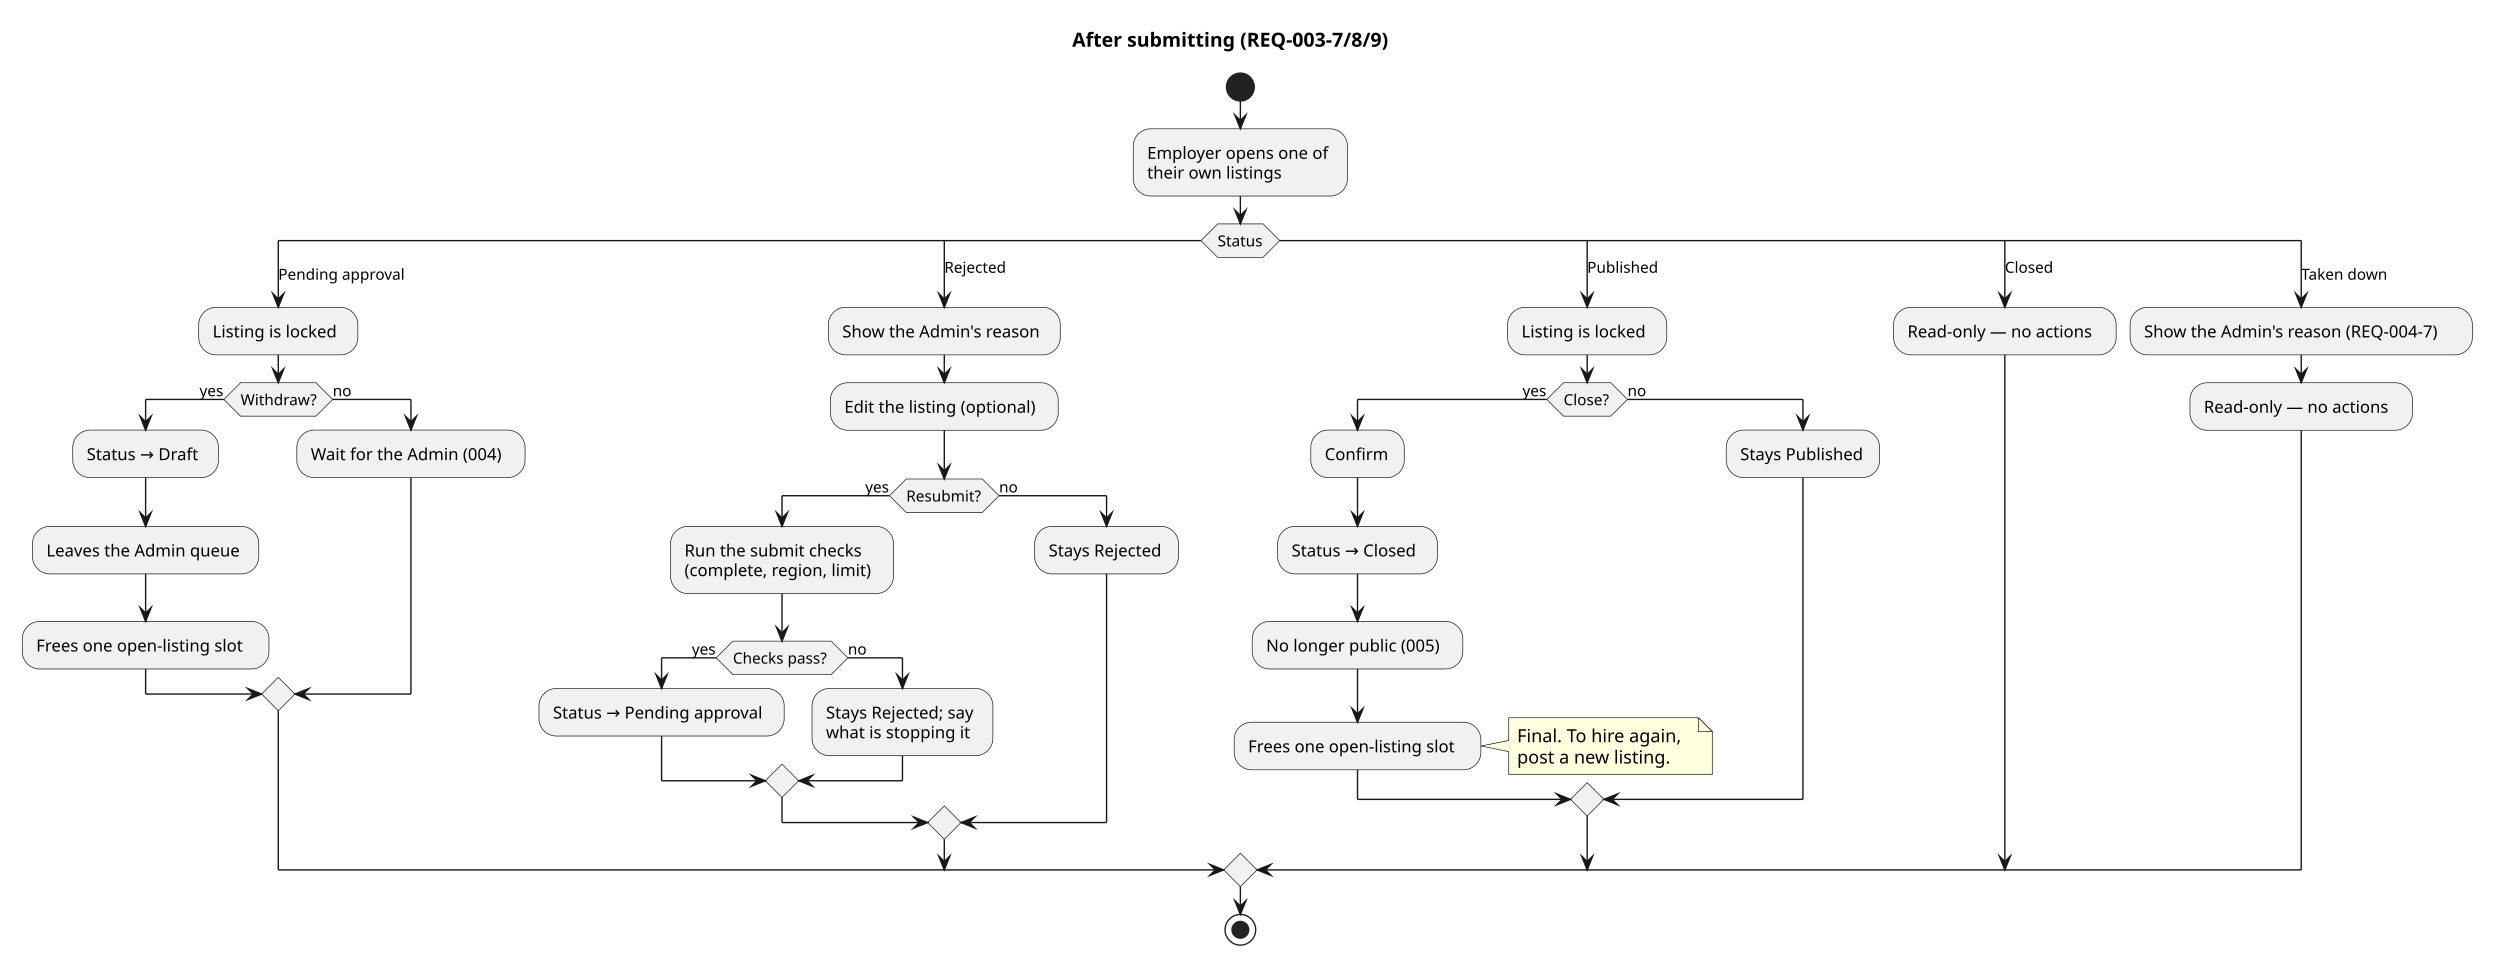
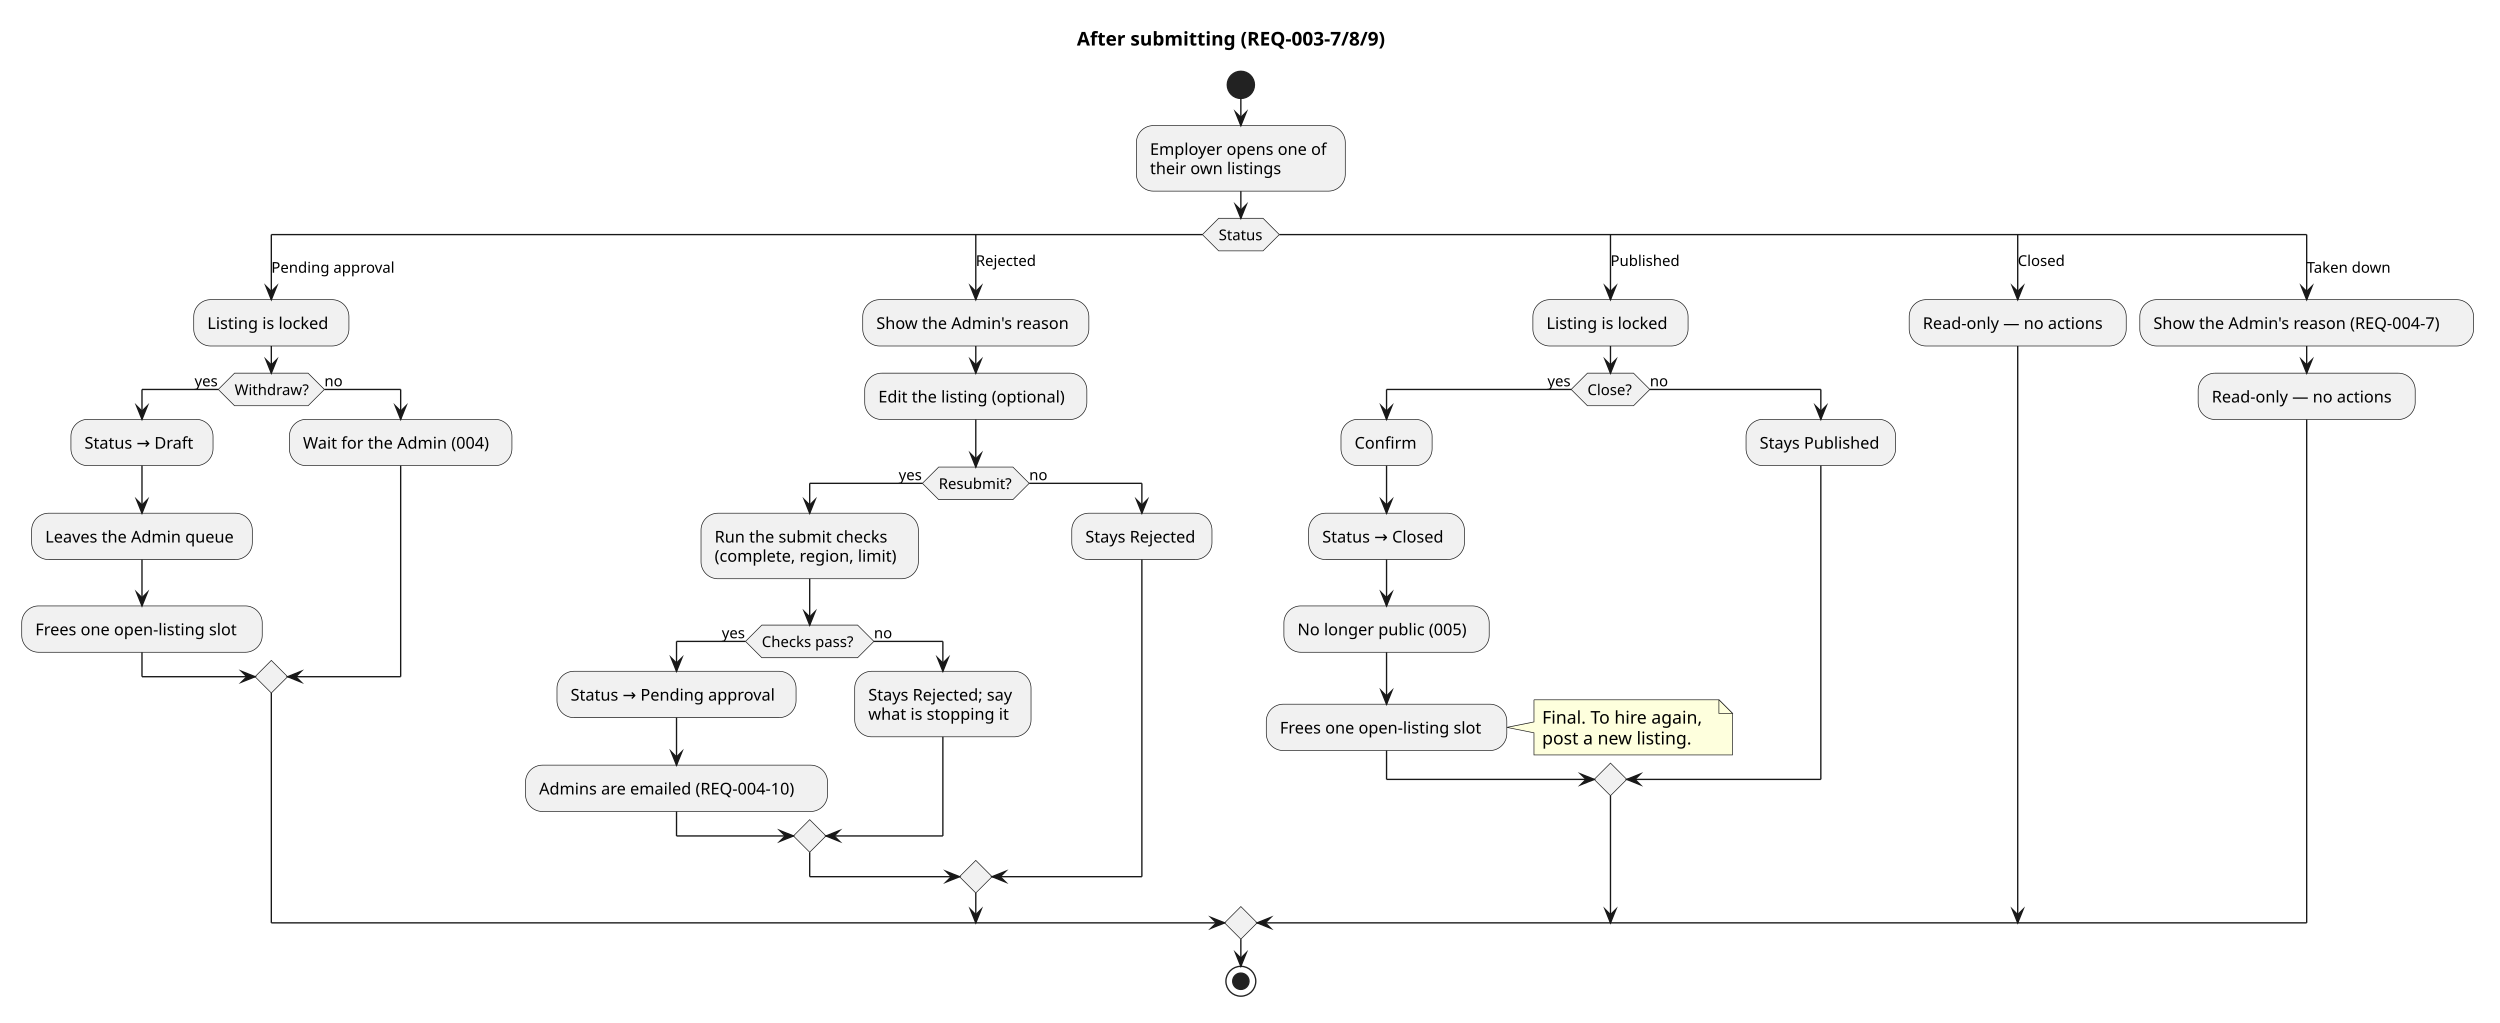
- <svg xmlns="http://www.w3.org/2000/svg" version="1.1" data-diagram-type="ACTIVITY" style="width:1795px;height:698px;background:#FFFFFF;" width="1795px" height="698px" viewBox="0 0 1795 698" zoomAndPan="magnify" preserveAspectRatio="none" contentStyleType="text/css">
+ <svg xmlns="http://www.w3.org/2000/svg" version="1.1" data-diagram-type="ACTIVITY" style="width:1841px;height:753px;background:#FFFFFF;" width="1841px" height="753px" viewBox="0 0 1841 753" zoomAndPan="magnify" preserveAspectRatio="none" contentStyleType="text/css">
  <defs />
  <g font-family="sans-serif" lengthAdjust="spacing">
    <g class="title" data-source-line="2">
-       <text x="769.817" y="33.535" fill="#000" font-size="14" textLength="253.531" font-weight="700">After submitting (REQ-003-7/8/9)</text>
+       <text x="792.996" y="33.535" fill="#000" font-size="14" textLength="253.531" font-weight="700">After submitting (REQ-003-7/8/9)</text>
    </g>
-     <ellipse cx="890.582" cy="62.488" rx="10" ry="10" fill="#222" style="stroke:#222;stroke-width:1;" />
-     <rect x="813.674" y="92.488" width="153.816" height="48.266" fill="#F1F1F1" style="stroke:#181818;stroke-width:0.5;" rx="12.5" ry="12.5" />
-     <text x="823.674" y="114.09" fill="#000" font-size="12" textLength="133.816">Employer opens one of</text>
-     <text x="823.674" y="128.223" fill="#000" font-size="12" textLength="100.717">their own listings</text>
-     <polygon points="874.251,160.754,906.913,160.754,918.913,172.754,906.913,184.754,874.251,184.754,862.251,172.754,874.251,160.754" fill="#F1F1F1" style="stroke:#181818;stroke-width:0.5;stroke-linejoin:miter;stroke-miterlimit:10;" />
-     <text x="874.251" y="176.911" fill="#000" font-size="11" textLength="32.662">Status</text>
+     <ellipse cx="913.762" cy="62.488" rx="10" ry="10" fill="#222" style="stroke:#222;stroke-width:1;" />
+     <rect x="836.854" y="92.488" width="153.816" height="48.266" fill="#F1F1F1" style="stroke:#181818;stroke-width:0.5;" rx="12.5" ry="12.5" />
+     <text x="846.854" y="114.09" fill="#000" font-size="12" textLength="133.816">Employer opens one of</text>
+     <text x="846.854" y="128.223" fill="#000" font-size="12" textLength="100.717">their own listings</text>
+     <polygon points="897.431,160.754,930.093,160.754,942.093,172.754,930.093,184.754,897.431,184.754,885.431,172.754,897.431,160.754" fill="#F1F1F1" style="stroke:#181818;stroke-width:0.5;stroke-linejoin:miter;stroke-miterlimit:10;" />
+     <text x="897.431" y="176.911" fill="#000" font-size="11" textLength="32.662">Status</text>
    <rect x="142.658" y="220.664" width="114.289" height="34.133" fill="#F1F1F1" style="stroke:#181818;stroke-width:0.5;" rx="12.5" ry="12.5" />
    <text x="152.658" y="242.266" fill="#000" font-size="12" textLength="94.289">Listing is locked</text>
    <polygon points="172.73,274.797,226.876,274.797,238.876,286.797,226.876,298.797,172.73,298.797,160.73,286.797,172.73,274.797" fill="#F1F1F1" style="stroke:#181818;stroke-width:0.5;stroke-linejoin:miter;stroke-miterlimit:10;" />
    <text x="172.73" y="290.954" fill="#000" font-size="11" textLength="54.146">Withdraw?</text>
    <text x="143.247" y="284.477" fill="#000" font-size="11" textLength="17.483">yes</text>
    <text x="238.876" y="284.477" fill="#000" font-size="11" textLength="13.583">no</text>
    <rect x="52.231" y="308.797" width="104.65" height="34.133" fill="#F1F1F1" style="stroke:#181818;stroke-width:0.5;" rx="12.5" ry="12.5" />
    <text x="62.231" y="330.398" fill="#000" font-size="12" textLength="84.65">Status → Draft</text>
    <rect x="23.304" y="377.93" width="162.506" height="34.133" fill="#F1F1F1" style="stroke:#181818;stroke-width:0.5;" rx="12.5" ry="12.5" />
    <text x="33.304" y="399.531" fill="#000" font-size="12" textLength="142.506">Leaves the Admin queue</text>
    <rect x="16" y="446.195" width="177.113" height="34.133" fill="#F1F1F1" style="stroke:#181818;stroke-width:0.5;" rx="12.5" ry="12.5" />
    <text x="26" y="467.797" fill="#000" font-size="12" textLength="157.113">Frees one open-listing slot</text>
    <rect x="213.113" y="308.797" width="163.871" height="34.133" fill="#F1F1F1" style="stroke:#181818;stroke-width:0.5;" rx="12.5" ry="12.5" />
    <text x="223.113" y="330.398" fill="#000" font-size="12" textLength="143.871">Wait for the Admin (004)</text>
    <polygon points="199.803,486.328,211.803,498.328,199.803,510.328,187.803,498.328,199.803,486.328" fill="#F1F1F1" style="stroke:#181818;stroke-width:0.5;stroke-linejoin:miter;stroke-miterlimit:10;" />
-     <rect x="594.747" y="220.664" width="166.514" height="34.133" fill="#F1F1F1" style="stroke:#181818;stroke-width:0.5;" rx="12.5" ry="12.5" />
-     <text x="604.747" y="242.266" fill="#000" font-size="12" textLength="146.514">Show the Admin's reason</text>
-     <rect x="596.221" y="274.797" width="163.566" height="34.133" fill="#F1F1F1" style="stroke:#181818;stroke-width:0.5;" rx="12.5" ry="12.5" />
-     <text x="606.221" y="296.398" fill="#000" font-size="12" textLength="143.566">Edit the listing (optional)</text>
-     <polygon points="650.681,343.93,705.327,343.93,717.327,355.93,705.327,367.93,650.681,367.93,638.681,355.93,650.681,343.93" fill="#F1F1F1" style="stroke:#181818;stroke-width:0.5;stroke-linejoin:miter;stroke-miterlimit:10;" />
-     <text x="650.681" y="360.087" fill="#000" font-size="11" textLength="54.646">Resubmit?</text>
-     <text x="621.198" y="353.609" fill="#000" font-size="11" textLength="17.483">yes</text>
-     <text x="717.327" y="353.609" fill="#000" font-size="11" textLength="13.583">no</text>
-     <rect x="481.463" y="377.93" width="160.057" height="48.266" fill="#F1F1F1" style="stroke:#181818;stroke-width:0.5;" rx="12.5" ry="12.5" />
-     <text x="491.463" y="399.531" fill="#000" font-size="12" textLength="132.328">Run the submit checks</text>
-     <text x="491.463" y="413.664" fill="#000" font-size="12" textLength="140.057">(complete, region, limit)</text>
-     <polygon points="526.206,460.328,596.777,460.328,608.777,472.328,596.777,484.328,526.206,484.328,514.206,472.328,526.206,460.328" fill="#F1F1F1" style="stroke:#181818;stroke-width:0.5;stroke-linejoin:miter;stroke-miterlimit:10;" />
-     <text x="526.206" y="476.485" fill="#000" font-size="11" textLength="70.571">Checks pass?</text>
-     <text x="496.723" y="470.008" fill="#000" font-size="11" textLength="17.483">yes</text>
-     <text x="608.777" y="470.008" fill="#000" font-size="11" textLength="13.583">no</text>
-     <rect x="386.984" y="494.328" width="176.059" height="34.133" fill="#F1F1F1" style="stroke:#181818;stroke-width:0.5;" rx="12.5" ry="12.5" />
-     <text x="396.984" y="515.93" fill="#000" font-size="12" textLength="156.059">Status → Pending approval</text>
-     <rect x="583.043" y="494.328" width="129.852" height="48.266" fill="#F1F1F1" style="stroke:#181818;stroke-width:0.5;" rx="12.5" ry="12.5" />
-     <text x="593.043" y="515.93" fill="#000" font-size="12" textLength="109.852">Stays Rejected; say</text>
-     <text x="593.043" y="530.063" fill="#000" font-size="12" textLength="108.223">what is stopping it</text>
-     <polygon points="561.491,548.594,573.491,560.594,561.491,572.594,549.491,560.594,561.491,548.594" fill="#F1F1F1" style="stroke:#181818;stroke-width:0.5;stroke-linejoin:miter;stroke-miterlimit:10;" />
-     <rect x="742.895" y="377.93" width="103.244" height="34.133" fill="#F1F1F1" style="stroke:#181818;stroke-width:0.5;" rx="12.5" ry="12.5" />
-     <text x="752.895" y="399.531" fill="#000" font-size="12" textLength="83.244">Stays Rejected</text>
-     <polygon points="678.004,578.594,690.004,590.594,678.004,602.594,666.004,590.594,678.004,578.594" fill="#F1F1F1" style="stroke:#181818;stroke-width:0.5;stroke-linejoin:miter;stroke-miterlimit:10;" />
-     <rect x="1082.454" y="220.664" width="114.289" height="34.133" fill="#F1F1F1" style="stroke:#181818;stroke-width:0.5;" rx="12.5" ry="12.5" />
-     <text x="1092.454" y="242.266" fill="#000" font-size="12" textLength="94.289">Listing is locked</text>
-     <polygon points="1122.636,274.797,1156.56,274.797,1168.56,286.797,1156.56,298.797,1122.636,298.797,1110.636,286.797,1122.636,274.797" fill="#F1F1F1" style="stroke:#181818;stroke-width:0.5;stroke-linejoin:miter;stroke-miterlimit:10;" />
-     <text x="1122.636" y="290.954" fill="#000" font-size="11" textLength="33.924">Close?</text>
-     <text x="1093.154" y="284.477" fill="#000" font-size="11" textLength="17.483">yes</text>
-     <text x="1168.56" y="284.477" fill="#000" font-size="11" textLength="13.583">no</text>
-     <rect x="941.138" y="308.797" width="67.115" height="34.133" fill="#F1F1F1" style="stroke:#181818;stroke-width:0.5;" rx="12.5" ry="12.5" />
-     <text x="951.138" y="330.398" fill="#000" font-size="12" textLength="47.115">Confirm</text>
-     <rect x="917.334" y="377.93" width="114.723" height="34.133" fill="#F1F1F1" style="stroke:#181818;stroke-width:0.5;" rx="12.5" ry="12.5" />
-     <text x="927.334" y="399.531" fill="#000" font-size="12" textLength="94.723">Status → Closed</text>
-     <rect x="899.097" y="446.195" width="151.197" height="34.133" fill="#F1F1F1" style="stroke:#181818;stroke-width:0.5;" rx="12.5" ry="12.5" />
-     <text x="909.097" y="467.797" fill="#000" font-size="12" textLength="131.197">No longer public (005)</text>
-     <path d="M1083.252,515.328 L1083.252,531.639 L1063.252,535.639 L1083.252,539.639 L1083.252,555.949 A0,0 0 0 0 1083.252,555.949 L1229.434,555.949 A0,0 0 0 0 1229.434,555.949 L1229.434,525.328 L1219.434,515.328 L1083.252,515.328 A0,0 0 0 0 1083.252,515.328" style="stroke:#181818;stroke-width:0.5;" fill="#FEFFDD" />
-     <path d="M1219.434,515.328 L1219.434,525.328 L1229.434,525.328 L1219.434,515.328" style="stroke:#181818;stroke-width:0.5;" fill="#FEFFDD" />
-     <text x="1089.252" y="532.896" fill="#000" font-size="13" textLength="125.182">Final. To hire again,</text>
-     <text x="1089.252" y="548.207" fill="#000" font-size="13" textLength="115.553">post a new listing.</text>
-     <rect x="886.139" y="518.572" width="177.113" height="34.133" fill="#F1F1F1" style="stroke:#181818;stroke-width:0.5;" rx="12.5" ry="12.5" />
-     <text x="896.139" y="540.174" fill="#000" font-size="12" textLength="157.113">Frees one open-listing slot</text>
-     <rect x="1239.434" y="308.797" width="110.135" height="34.133" fill="#F1F1F1" style="stroke:#181818;stroke-width:0.5;" rx="12.5" ry="12.5" />
-     <text x="1249.434" y="330.398" fill="#000" font-size="12" textLength="90.135">Stays Published</text>
-     <polygon points="1139.598,561.949,1151.598,573.949,1139.598,585.949,1127.598,573.949,1139.598,561.949" fill="#F1F1F1" style="stroke:#181818;stroke-width:0.5;stroke-linejoin:miter;stroke-miterlimit:10;" />
-     <rect x="1359.569" y="220.664" width="159.828" height="34.133" fill="#F1F1F1" style="stroke:#181818;stroke-width:0.5;" rx="12.5" ry="12.5" />
-     <text x="1369.569" y="242.266" fill="#000" font-size="12" textLength="139.828">Read-only — no actions</text>
-     <rect x="1529.397" y="220.664" width="245.768" height="34.133" fill="#F1F1F1" style="stroke:#181818;stroke-width:0.5;" rx="12.5" ry="12.5" />
-     <text x="1539.397" y="242.266" fill="#000" font-size="12" textLength="225.768">Show the Admin's reason (REQ-004-7)</text>
-     <rect x="1572.367" y="274.797" width="159.828" height="34.133" fill="#F1F1F1" style="stroke:#181818;stroke-width:0.5;" rx="12.5" ry="12.5" />
-     <text x="1582.367" y="296.398" fill="#000" font-size="12" textLength="139.828">Read-only — no actions</text>
-     <polygon points="890.582,612.594,890.582,612.594,902.582,624.594,890.582,636.594,890.582,636.594,878.582,624.594,890.582,612.594" fill="#F1F1F1" style="stroke:#181818;stroke-width:0.5;stroke-linejoin:miter;stroke-miterlimit:10;" />
-     <ellipse cx="890.582" cy="667.594" rx="11" ry="11" fill="none" style="stroke:#222;stroke-width:1;" />
-     <ellipse cx="890.582" cy="667.594" rx="6" ry="6" fill="#222" style="stroke:#222;stroke-width:1;" />
-     <line x1="890.582" y1="72.488" x2="890.582" y2="92.488" style="stroke:#181818;stroke-width:1;" />
-     <polygon points="886.582,82.488,890.582,92.488,894.582,82.488,890.582,86.488" fill="#181818" style="stroke:#181818;stroke-width:1;stroke-linejoin:miter;stroke-miterlimit:10;" />
+     <rect x="635.312" y="220.664" width="166.514" height="34.133" fill="#F1F1F1" style="stroke:#181818;stroke-width:0.5;" rx="12.5" ry="12.5" />
+     <text x="645.312" y="242.266" fill="#000" font-size="12" textLength="146.514">Show the Admin's reason</text>
+     <rect x="636.785" y="274.797" width="163.566" height="34.133" fill="#F1F1F1" style="stroke:#181818;stroke-width:0.5;" rx="12.5" ry="12.5" />
+     <text x="646.785" y="296.398" fill="#000" font-size="12" textLength="143.566">Edit the listing (optional)</text>
+     <polygon points="691.246,343.93,745.891,343.93,757.891,355.93,745.891,367.93,691.246,367.93,679.246,355.93,691.246,343.93" fill="#F1F1F1" style="stroke:#181818;stroke-width:0.5;stroke-linejoin:miter;stroke-miterlimit:10;" />
+     <text x="691.246" y="360.087" fill="#000" font-size="11" textLength="54.646">Resubmit?</text>
+     <text x="661.763" y="353.609" fill="#000" font-size="11" textLength="17.483">yes</text>
+     <text x="757.891" y="353.609" fill="#000" font-size="11" textLength="13.583">no</text>
+     <rect x="516.232" y="377.93" width="160.057" height="48.266" fill="#F1F1F1" style="stroke:#181818;stroke-width:0.5;" rx="12.5" ry="12.5" />
+     <text x="526.232" y="399.531" fill="#000" font-size="12" textLength="132.328">Run the submit checks</text>
+     <text x="526.232" y="413.664" fill="#000" font-size="12" textLength="140.057">(complete, region, limit)</text>
+     <polygon points="560.975,460.328,631.546,460.328,643.546,472.328,631.546,484.328,560.975,484.328,548.975,472.328,560.975,460.328" fill="#F1F1F1" style="stroke:#181818;stroke-width:0.5;stroke-linejoin:miter;stroke-miterlimit:10;" />
+     <text x="560.975" y="476.485" fill="#000" font-size="11" textLength="70.571">Checks pass?</text>
+     <text x="531.492" y="470.008" fill="#000" font-size="11" textLength="17.483">yes</text>
+     <text x="643.546" y="470.008" fill="#000" font-size="11" textLength="13.583">no</text>
+     <rect x="410.164" y="494.328" width="176.059" height="34.133" fill="#F1F1F1" style="stroke:#181818;stroke-width:0.5;" rx="12.5" ry="12.5" />
+     <text x="420.164" y="515.93" fill="#000" font-size="12" textLength="156.059">Status → Pending approval</text>
+     <rect x="386.984" y="563.461" width="222.418" height="34.133" fill="#F1F1F1" style="stroke:#181818;stroke-width:0.5;" rx="12.5" ry="12.5" />
+     <text x="396.984" y="585.063" fill="#000" font-size="12" textLength="202.418">Admins are emailed (REQ-004-10)</text>
+     <rect x="629.402" y="494.328" width="129.852" height="48.266" fill="#F1F1F1" style="stroke:#181818;stroke-width:0.5;" rx="12.5" ry="12.5" />
+     <text x="639.402" y="515.93" fill="#000" font-size="12" textLength="109.852">Stays Rejected; say</text>
+     <text x="639.402" y="530.063" fill="#000" font-size="12" textLength="108.223">what is stopping it</text>
+     <polygon points="596.261,603.594,608.261,615.594,596.261,627.594,584.261,615.594,596.261,603.594" fill="#F1F1F1" style="stroke:#181818;stroke-width:0.5;stroke-linejoin:miter;stroke-miterlimit:10;" />
+     <rect x="789.254" y="377.93" width="103.244" height="34.133" fill="#F1F1F1" style="stroke:#181818;stroke-width:0.5;" rx="12.5" ry="12.5" />
+     <text x="799.254" y="399.531" fill="#000" font-size="12" textLength="83.244">Stays Rejected</text>
+     <polygon points="718.568,633.594,730.568,645.594,718.568,657.594,706.568,645.594,718.568,633.594" fill="#F1F1F1" style="stroke:#181818;stroke-width:0.5;stroke-linejoin:miter;stroke-miterlimit:10;" />
+     <rect x="1128.813" y="220.664" width="114.289" height="34.133" fill="#F1F1F1" style="stroke:#181818;stroke-width:0.5;" rx="12.5" ry="12.5" />
+     <text x="1138.813" y="242.266" fill="#000" font-size="12" textLength="94.289">Listing is locked</text>
+     <polygon points="1168.996,274.797,1202.92,274.797,1214.92,286.797,1202.92,298.797,1168.996,298.797,1156.996,286.797,1168.996,274.797" fill="#F1F1F1" style="stroke:#181818;stroke-width:0.5;stroke-linejoin:miter;stroke-miterlimit:10;" />
+     <text x="1168.996" y="290.954" fill="#000" font-size="11" textLength="33.924">Close?</text>
+     <text x="1139.513" y="284.477" fill="#000" font-size="11" textLength="17.483">yes</text>
+     <text x="1214.92" y="284.477" fill="#000" font-size="11" textLength="13.583">no</text>
+     <rect x="987.497" y="308.797" width="67.115" height="34.133" fill="#F1F1F1" style="stroke:#181818;stroke-width:0.5;" rx="12.5" ry="12.5" />
+     <text x="997.497" y="330.398" fill="#000" font-size="12" textLength="47.115">Confirm</text>
+     <rect x="963.693" y="377.93" width="114.723" height="34.133" fill="#F1F1F1" style="stroke:#181818;stroke-width:0.5;" rx="12.5" ry="12.5" />
+     <text x="973.693" y="399.531" fill="#000" font-size="12" textLength="94.723">Status → Closed</text>
+     <rect x="945.456" y="446.195" width="151.197" height="34.133" fill="#F1F1F1" style="stroke:#181818;stroke-width:0.5;" rx="12.5" ry="12.5" />
+     <text x="955.456" y="467.797" fill="#000" font-size="12" textLength="131.197">No longer public (005)</text>
+     <path d="M1129.611,515.328 L1129.611,531.639 L1109.611,535.639 L1129.611,539.639 L1129.611,555.949 A0,0 0 0 0 1129.611,555.949 L1275.793,555.949 A0,0 0 0 0 1275.793,555.949 L1275.793,525.328 L1265.793,515.328 L1129.611,515.328 A0,0 0 0 0 1129.611,515.328" style="stroke:#181818;stroke-width:0.5;" fill="#FEFFDD" />
+     <path d="M1265.793,515.328 L1265.793,525.328 L1275.793,525.328 L1265.793,515.328" style="stroke:#181818;stroke-width:0.5;" fill="#FEFFDD" />
+     <text x="1135.611" y="532.896" fill="#000" font-size="13" textLength="125.182">Final. To hire again,</text>
+     <text x="1135.611" y="548.207" fill="#000" font-size="13" textLength="115.553">post a new listing.</text>
+     <rect x="932.498" y="518.572" width="177.113" height="34.133" fill="#F1F1F1" style="stroke:#181818;stroke-width:0.5;" rx="12.5" ry="12.5" />
+     <text x="942.498" y="540.174" fill="#000" font-size="12" textLength="157.113">Frees one open-listing slot</text>
+     <rect x="1285.793" y="308.797" width="110.135" height="34.133" fill="#F1F1F1" style="stroke:#181818;stroke-width:0.5;" rx="12.5" ry="12.5" />
+     <text x="1295.793" y="330.398" fill="#000" font-size="12" textLength="90.135">Stays Published</text>
+     <polygon points="1185.958,561.949,1197.958,573.949,1185.958,585.949,1173.958,573.949,1185.958,561.949" fill="#F1F1F1" style="stroke:#181818;stroke-width:0.5;stroke-linejoin:miter;stroke-miterlimit:10;" />
+     <rect x="1405.928" y="220.664" width="159.828" height="34.133" fill="#F1F1F1" style="stroke:#181818;stroke-width:0.5;" rx="12.5" ry="12.5" />
+     <text x="1415.928" y="242.266" fill="#000" font-size="12" textLength="139.828">Read-only — no actions</text>
+     <rect x="1575.756" y="220.664" width="245.768" height="34.133" fill="#F1F1F1" style="stroke:#181818;stroke-width:0.5;" rx="12.5" ry="12.5" />
+     <text x="1585.756" y="242.266" fill="#000" font-size="12" textLength="225.768">Show the Admin's reason (REQ-004-7)</text>
+     <rect x="1618.726" y="274.797" width="159.828" height="34.133" fill="#F1F1F1" style="stroke:#181818;stroke-width:0.5;" rx="12.5" ry="12.5" />
+     <text x="1628.726" y="296.398" fill="#000" font-size="12" textLength="139.828">Read-only — no actions</text>
+     <polygon points="913.762,667.594,913.762,667.594,925.762,679.594,913.762,691.594,913.762,691.594,901.762,679.594,913.762,667.594" fill="#F1F1F1" style="stroke:#181818;stroke-width:0.5;stroke-linejoin:miter;stroke-miterlimit:10;" />
+     <ellipse cx="913.762" cy="722.594" rx="11" ry="11" fill="none" style="stroke:#222;stroke-width:1;" />
+     <ellipse cx="913.762" cy="722.594" rx="6" ry="6" fill="#222" style="stroke:#222;stroke-width:1;" />
+     <line x1="913.762" y1="72.488" x2="913.762" y2="92.488" style="stroke:#181818;stroke-width:1;" />
+     <polygon points="909.762,82.488,913.762,92.488,917.762,82.488,913.762,86.488" fill="#181818" style="stroke:#181818;stroke-width:1;stroke-linejoin:miter;stroke-miterlimit:10;" />
    <line x1="104.557" y1="342.93" x2="104.557" y2="377.93" style="stroke:#181818;stroke-width:1;" />
    <polygon points="100.557,367.93,104.557,377.93,108.557,367.93,104.557,371.93" fill="#181818" style="stroke:#181818;stroke-width:1;stroke-linejoin:miter;stroke-miterlimit:10;" />
    <line x1="104.557" y1="412.063" x2="104.557" y2="446.195" style="stroke:#181818;stroke-width:1;" />
    <polygon points="100.557,436.195,104.557,446.195,108.557,436.195,104.557,440.195" fill="#181818" style="stroke:#181818;stroke-width:1;stroke-linejoin:miter;stroke-miterlimit:10;" />
    <line x1="160.73" y1="286.797" x2="104.557" y2="286.797" style="stroke:#181818;stroke-width:1;" />
    <line x1="104.557" y1="286.797" x2="104.557" y2="308.797" style="stroke:#181818;stroke-width:1;" />
    <polygon points="100.557,298.797,104.557,308.797,108.557,298.797,104.557,302.797" fill="#181818" style="stroke:#181818;stroke-width:1;stroke-linejoin:miter;stroke-miterlimit:10;" />
    <line x1="238.876" y1="286.797" x2="295.049" y2="286.797" style="stroke:#181818;stroke-width:1;" />
    <line x1="295.049" y1="286.797" x2="295.049" y2="308.797" style="stroke:#181818;stroke-width:1;" />
    <polygon points="291.049,298.797,295.049,308.797,299.049,298.797,295.049,302.797" fill="#181818" style="stroke:#181818;stroke-width:1;stroke-linejoin:miter;stroke-miterlimit:10;" />
    <line x1="104.557" y1="480.328" x2="104.557" y2="498.328" style="stroke:#181818;stroke-width:1;" />
    <line x1="104.557" y1="498.328" x2="187.803" y2="498.328" style="stroke:#181818;stroke-width:1;" />
    <polygon points="177.803,494.328,187.803,498.328,177.803,502.328,181.803,498.328" fill="#181818" style="stroke:#181818;stroke-width:1;stroke-linejoin:miter;stroke-miterlimit:10;" />
    <line x1="295.049" y1="342.93" x2="295.049" y2="498.328" style="stroke:#181818;stroke-width:1;" />
    <line x1="295.049" y1="498.328" x2="211.803" y2="498.328" style="stroke:#181818;stroke-width:1;" />
    <polygon points="221.803,494.328,211.803,498.328,221.803,502.328,217.803,498.328" fill="#181818" style="stroke:#181818;stroke-width:1;stroke-linejoin:miter;stroke-miterlimit:10;" />
    <line x1="199.803" y1="254.797" x2="199.803" y2="274.797" style="stroke:#181818;stroke-width:1;" />
    <polygon points="195.803,264.797,199.803,274.797,203.803,264.797,199.803,268.797" fill="#181818" style="stroke:#181818;stroke-width:1;stroke-linejoin:miter;stroke-miterlimit:10;" />
-     <line x1="678.004" y1="254.797" x2="678.004" y2="274.797" style="stroke:#181818;stroke-width:1;" />
-     <polygon points="674.004,264.797,678.004,274.797,682.004,264.797,678.004,268.797" fill="#181818" style="stroke:#181818;stroke-width:1;stroke-linejoin:miter;stroke-miterlimit:10;" />
-     <line x1="514.206" y1="472.328" x2="475.014" y2="472.328" style="stroke:#181818;stroke-width:1;" />
-     <line x1="475.014" y1="472.328" x2="475.014" y2="494.328" style="stroke:#181818;stroke-width:1;" />
-     <polygon points="471.014,484.328,475.014,494.328,479.014,484.328,475.014,488.328" fill="#181818" style="stroke:#181818;stroke-width:1;stroke-linejoin:miter;stroke-miterlimit:10;" />
-     <line x1="608.777" y1="472.328" x2="647.969" y2="472.328" style="stroke:#181818;stroke-width:1;" />
-     <line x1="647.969" y1="472.328" x2="647.969" y2="494.328" style="stroke:#181818;stroke-width:1;" />
-     <polygon points="643.969,484.328,647.969,494.328,651.969,484.328,647.969,488.328" fill="#181818" style="stroke:#181818;stroke-width:1;stroke-linejoin:miter;stroke-miterlimit:10;" />
-     <line x1="475.014" y1="528.461" x2="475.014" y2="560.594" style="stroke:#181818;stroke-width:1;" />
-     <line x1="475.014" y1="560.594" x2="549.491" y2="560.594" style="stroke:#181818;stroke-width:1;" />
-     <polygon points="539.491,556.594,549.491,560.594,539.491,564.594,543.491,560.594" fill="#181818" style="stroke:#181818;stroke-width:1;stroke-linejoin:miter;stroke-miterlimit:10;" />
-     <line x1="647.969" y1="542.594" x2="647.969" y2="560.594" style="stroke:#181818;stroke-width:1;" />
-     <line x1="647.969" y1="560.594" x2="573.491" y2="560.594" style="stroke:#181818;stroke-width:1;" />
-     <polygon points="583.491,556.594,573.491,560.594,583.491,564.594,579.491,560.594" fill="#181818" style="stroke:#181818;stroke-width:1;stroke-linejoin:miter;stroke-miterlimit:10;" />
-     <line x1="561.491" y1="426.195" x2="561.491" y2="460.328" style="stroke:#181818;stroke-width:1;" />
-     <polygon points="557.491,450.328,561.491,460.328,565.491,450.328,561.491,454.328" fill="#181818" style="stroke:#181818;stroke-width:1;stroke-linejoin:miter;stroke-miterlimit:10;" />
-     <line x1="638.681" y1="355.93" x2="561.491" y2="355.93" style="stroke:#181818;stroke-width:1;" />
-     <line x1="561.491" y1="355.93" x2="561.491" y2="377.93" style="stroke:#181818;stroke-width:1;" />
-     <polygon points="557.491,367.93,561.491,377.93,565.491,367.93,561.491,371.93" fill="#181818" style="stroke:#181818;stroke-width:1;stroke-linejoin:miter;stroke-miterlimit:10;" />
-     <line x1="717.327" y1="355.93" x2="794.517" y2="355.93" style="stroke:#181818;stroke-width:1;" />
-     <line x1="794.517" y1="355.93" x2="794.517" y2="377.93" style="stroke:#181818;stroke-width:1;" />
-     <polygon points="790.517,367.93,794.517,377.93,798.517,367.93,794.517,371.93" fill="#181818" style="stroke:#181818;stroke-width:1;stroke-linejoin:miter;stroke-miterlimit:10;" />
-     <line x1="561.491" y1="572.594" x2="561.491" y2="590.594" style="stroke:#181818;stroke-width:1;" />
-     <line x1="561.491" y1="590.594" x2="666.004" y2="590.594" style="stroke:#181818;stroke-width:1;" />
-     <polygon points="656.004,586.594,666.004,590.594,656.004,594.594,660.004,590.594" fill="#181818" style="stroke:#181818;stroke-width:1;stroke-linejoin:miter;stroke-miterlimit:10;" />
-     <line x1="794.517" y1="412.063" x2="794.517" y2="590.594" style="stroke:#181818;stroke-width:1;" />
-     <line x1="794.517" y1="590.594" x2="690.004" y2="590.594" style="stroke:#181818;stroke-width:1;" />
-     <polygon points="700.004,586.594,690.004,590.594,700.004,594.594,696.004,590.594" fill="#181818" style="stroke:#181818;stroke-width:1;stroke-linejoin:miter;stroke-miterlimit:10;" />
-     <line x1="678.004" y1="308.93" x2="678.004" y2="343.93" style="stroke:#181818;stroke-width:1;" />
-     <polygon points="674.004,333.93,678.004,343.93,682.004,333.93,678.004,337.93" fill="#181818" style="stroke:#181818;stroke-width:1;stroke-linejoin:miter;stroke-miterlimit:10;" />
-     <line x1="974.695" y1="342.93" x2="974.695" y2="377.93" style="stroke:#181818;stroke-width:1;" />
-     <polygon points="970.695,367.93,974.695,377.93,978.695,367.93,974.695,371.93" fill="#181818" style="stroke:#181818;stroke-width:1;stroke-linejoin:miter;stroke-miterlimit:10;" />
-     <line x1="974.695" y1="412.063" x2="974.695" y2="446.195" style="stroke:#181818;stroke-width:1;" />
-     <polygon points="970.695,436.195,974.695,446.195,978.695,436.195,974.695,440.195" fill="#181818" style="stroke:#181818;stroke-width:1;stroke-linejoin:miter;stroke-miterlimit:10;" />
-     <line x1="974.695" y1="480.328" x2="974.695" y2="518.572" style="stroke:#181818;stroke-width:1;" />
-     <polygon points="970.695,508.572,974.695,518.572,978.695,508.572,974.695,512.572" fill="#181818" style="stroke:#181818;stroke-width:1;stroke-linejoin:miter;stroke-miterlimit:10;" />
-     <line x1="1110.636" y1="286.797" x2="974.695" y2="286.797" style="stroke:#181818;stroke-width:1;" />
-     <line x1="974.695" y1="286.797" x2="974.695" y2="308.797" style="stroke:#181818;stroke-width:1;" />
-     <polygon points="970.695,298.797,974.695,308.797,978.695,298.797,974.695,302.797" fill="#181818" style="stroke:#181818;stroke-width:1;stroke-linejoin:miter;stroke-miterlimit:10;" />
-     <line x1="1168.56" y1="286.797" x2="1294.501" y2="286.797" style="stroke:#181818;stroke-width:1;" />
-     <line x1="1294.501" y1="286.797" x2="1294.501" y2="308.797" style="stroke:#181818;stroke-width:1;" />
-     <polygon points="1290.501,298.797,1294.501,308.797,1298.501,298.797,1294.501,302.797" fill="#181818" style="stroke:#181818;stroke-width:1;stroke-linejoin:miter;stroke-miterlimit:10;" />
-     <line x1="974.695" y1="552.705" x2="974.695" y2="573.949" style="stroke:#181818;stroke-width:1;" />
-     <line x1="974.695" y1="573.949" x2="1127.598" y2="573.949" style="stroke:#181818;stroke-width:1;" />
-     <polygon points="1117.598,569.949,1127.598,573.949,1117.598,577.949,1121.598,573.949" fill="#181818" style="stroke:#181818;stroke-width:1;stroke-linejoin:miter;stroke-miterlimit:10;" />
-     <line x1="1294.501" y1="342.93" x2="1294.501" y2="573.949" style="stroke:#181818;stroke-width:1;" />
-     <line x1="1294.501" y1="573.949" x2="1151.598" y2="573.949" style="stroke:#181818;stroke-width:1;" />
-     <polygon points="1161.598,569.949,1151.598,573.949,1161.598,577.949,1157.598,573.949" fill="#181818" style="stroke:#181818;stroke-width:1;stroke-linejoin:miter;stroke-miterlimit:10;" />
-     <line x1="1139.598" y1="254.797" x2="1139.598" y2="274.797" style="stroke:#181818;stroke-width:1;" />
-     <polygon points="1135.598,264.797,1139.598,274.797,1143.598,264.797,1139.598,268.797" fill="#181818" style="stroke:#181818;stroke-width:1;stroke-linejoin:miter;stroke-miterlimit:10;" />
-     <line x1="1652.281" y1="254.797" x2="1652.281" y2="274.797" style="stroke:#181818;stroke-width:1;" />
-     <polygon points="1648.281,264.797,1652.281,274.797,1656.281,264.797,1652.281,268.797" fill="#181818" style="stroke:#181818;stroke-width:1;stroke-linejoin:miter;stroke-miterlimit:10;" />
-     <line x1="862.251" y1="172.754" x2="199.803" y2="172.754" style="stroke:#181818;stroke-width:1;" />
+     <line x1="718.568" y1="254.797" x2="718.568" y2="274.797" style="stroke:#181818;stroke-width:1;" />
+     <polygon points="714.568,264.797,718.568,274.797,722.568,264.797,718.568,268.797" fill="#181818" style="stroke:#181818;stroke-width:1;stroke-linejoin:miter;stroke-miterlimit:10;" />
+     <line x1="498.193" y1="528.461" x2="498.193" y2="563.461" style="stroke:#181818;stroke-width:1;" />
+     <polygon points="494.193,553.461,498.193,563.461,502.193,553.461,498.193,557.461" fill="#181818" style="stroke:#181818;stroke-width:1;stroke-linejoin:miter;stroke-miterlimit:10;" />
+     <line x1="548.975" y1="472.328" x2="498.193" y2="472.328" style="stroke:#181818;stroke-width:1;" />
+     <line x1="498.193" y1="472.328" x2="498.193" y2="494.328" style="stroke:#181818;stroke-width:1;" />
+     <polygon points="494.193,484.328,498.193,494.328,502.193,484.328,498.193,488.328" fill="#181818" style="stroke:#181818;stroke-width:1;stroke-linejoin:miter;stroke-miterlimit:10;" />
+     <line x1="643.546" y1="472.328" x2="694.328" y2="472.328" style="stroke:#181818;stroke-width:1;" />
+     <line x1="694.328" y1="472.328" x2="694.328" y2="494.328" style="stroke:#181818;stroke-width:1;" />
+     <polygon points="690.328,484.328,694.328,494.328,698.328,484.328,694.328,488.328" fill="#181818" style="stroke:#181818;stroke-width:1;stroke-linejoin:miter;stroke-miterlimit:10;" />
+     <line x1="498.193" y1="597.594" x2="498.193" y2="615.594" style="stroke:#181818;stroke-width:1;" />
+     <line x1="498.193" y1="615.594" x2="584.261" y2="615.594" style="stroke:#181818;stroke-width:1;" />
+     <polygon points="574.261,611.594,584.261,615.594,574.261,619.594,578.261,615.594" fill="#181818" style="stroke:#181818;stroke-width:1;stroke-linejoin:miter;stroke-miterlimit:10;" />
+     <line x1="694.328" y1="542.594" x2="694.328" y2="615.594" style="stroke:#181818;stroke-width:1;" />
+     <line x1="694.328" y1="615.594" x2="608.261" y2="615.594" style="stroke:#181818;stroke-width:1;" />
+     <polygon points="618.261,611.594,608.261,615.594,618.261,619.594,614.261,615.594" fill="#181818" style="stroke:#181818;stroke-width:1;stroke-linejoin:miter;stroke-miterlimit:10;" />
+     <line x1="596.261" y1="426.195" x2="596.261" y2="460.328" style="stroke:#181818;stroke-width:1;" />
+     <polygon points="592.261,450.328,596.261,460.328,600.261,450.328,596.261,454.328" fill="#181818" style="stroke:#181818;stroke-width:1;stroke-linejoin:miter;stroke-miterlimit:10;" />
+     <line x1="679.246" y1="355.93" x2="596.261" y2="355.93" style="stroke:#181818;stroke-width:1;" />
+     <line x1="596.261" y1="355.93" x2="596.261" y2="377.93" style="stroke:#181818;stroke-width:1;" />
+     <polygon points="592.261,367.93,596.261,377.93,600.261,367.93,596.261,371.93" fill="#181818" style="stroke:#181818;stroke-width:1;stroke-linejoin:miter;stroke-miterlimit:10;" />
+     <line x1="757.891" y1="355.93" x2="840.876" y2="355.93" style="stroke:#181818;stroke-width:1;" />
+     <line x1="840.876" y1="355.93" x2="840.876" y2="377.93" style="stroke:#181818;stroke-width:1;" />
+     <polygon points="836.876,367.93,840.876,377.93,844.876,367.93,840.876,371.93" fill="#181818" style="stroke:#181818;stroke-width:1;stroke-linejoin:miter;stroke-miterlimit:10;" />
+     <line x1="596.261" y1="627.594" x2="596.261" y2="645.594" style="stroke:#181818;stroke-width:1;" />
+     <line x1="596.261" y1="645.594" x2="706.568" y2="645.594" style="stroke:#181818;stroke-width:1;" />
+     <polygon points="696.568,641.594,706.568,645.594,696.568,649.594,700.568,645.594" fill="#181818" style="stroke:#181818;stroke-width:1;stroke-linejoin:miter;stroke-miterlimit:10;" />
+     <line x1="840.876" y1="412.063" x2="840.876" y2="645.594" style="stroke:#181818;stroke-width:1;" />
+     <line x1="840.876" y1="645.594" x2="730.568" y2="645.594" style="stroke:#181818;stroke-width:1;" />
+     <polygon points="740.568,641.594,730.568,645.594,740.568,649.594,736.568,645.594" fill="#181818" style="stroke:#181818;stroke-width:1;stroke-linejoin:miter;stroke-miterlimit:10;" />
+     <line x1="718.568" y1="308.93" x2="718.568" y2="343.93" style="stroke:#181818;stroke-width:1;" />
+     <polygon points="714.568,333.93,718.568,343.93,722.568,333.93,718.568,337.93" fill="#181818" style="stroke:#181818;stroke-width:1;stroke-linejoin:miter;stroke-miterlimit:10;" />
+     <line x1="1021.055" y1="342.93" x2="1021.055" y2="377.93" style="stroke:#181818;stroke-width:1;" />
+     <polygon points="1017.055,367.93,1021.055,377.93,1025.055,367.93,1021.055,371.93" fill="#181818" style="stroke:#181818;stroke-width:1;stroke-linejoin:miter;stroke-miterlimit:10;" />
+     <line x1="1021.055" y1="412.063" x2="1021.055" y2="446.195" style="stroke:#181818;stroke-width:1;" />
+     <polygon points="1017.055,436.195,1021.055,446.195,1025.055,436.195,1021.055,440.195" fill="#181818" style="stroke:#181818;stroke-width:1;stroke-linejoin:miter;stroke-miterlimit:10;" />
+     <line x1="1021.055" y1="480.328" x2="1021.055" y2="518.572" style="stroke:#181818;stroke-width:1;" />
+     <polygon points="1017.055,508.572,1021.055,518.572,1025.055,508.572,1021.055,512.572" fill="#181818" style="stroke:#181818;stroke-width:1;stroke-linejoin:miter;stroke-miterlimit:10;" />
+     <line x1="1156.996" y1="286.797" x2="1021.055" y2="286.797" style="stroke:#181818;stroke-width:1;" />
+     <line x1="1021.055" y1="286.797" x2="1021.055" y2="308.797" style="stroke:#181818;stroke-width:1;" />
+     <polygon points="1017.055,298.797,1021.055,308.797,1025.055,298.797,1021.055,302.797" fill="#181818" style="stroke:#181818;stroke-width:1;stroke-linejoin:miter;stroke-miterlimit:10;" />
+     <line x1="1214.92" y1="286.797" x2="1340.861" y2="286.797" style="stroke:#181818;stroke-width:1;" />
+     <line x1="1340.861" y1="286.797" x2="1340.861" y2="308.797" style="stroke:#181818;stroke-width:1;" />
+     <polygon points="1336.861,298.797,1340.861,308.797,1344.861,298.797,1340.861,302.797" fill="#181818" style="stroke:#181818;stroke-width:1;stroke-linejoin:miter;stroke-miterlimit:10;" />
+     <line x1="1021.055" y1="552.705" x2="1021.055" y2="573.949" style="stroke:#181818;stroke-width:1;" />
+     <line x1="1021.055" y1="573.949" x2="1173.958" y2="573.949" style="stroke:#181818;stroke-width:1;" />
+     <polygon points="1163.958,569.949,1173.958,573.949,1163.958,577.949,1167.958,573.949" fill="#181818" style="stroke:#181818;stroke-width:1;stroke-linejoin:miter;stroke-miterlimit:10;" />
+     <line x1="1340.861" y1="342.93" x2="1340.861" y2="573.949" style="stroke:#181818;stroke-width:1;" />
+     <line x1="1340.861" y1="573.949" x2="1197.958" y2="573.949" style="stroke:#181818;stroke-width:1;" />
+     <polygon points="1207.958,569.949,1197.958,573.949,1207.958,577.949,1203.958,573.949" fill="#181818" style="stroke:#181818;stroke-width:1;stroke-linejoin:miter;stroke-miterlimit:10;" />
+     <line x1="1185.958" y1="254.797" x2="1185.958" y2="274.797" style="stroke:#181818;stroke-width:1;" />
+     <polygon points="1181.958,264.797,1185.958,274.797,1189.958,264.797,1185.958,268.797" fill="#181818" style="stroke:#181818;stroke-width:1;stroke-linejoin:miter;stroke-miterlimit:10;" />
+     <line x1="1698.64" y1="254.797" x2="1698.64" y2="274.797" style="stroke:#181818;stroke-width:1;" />
+     <polygon points="1694.64,264.797,1698.64,274.797,1702.64,264.797,1698.64,268.797" fill="#181818" style="stroke:#181818;stroke-width:1;stroke-linejoin:miter;stroke-miterlimit:10;" />
+     <line x1="885.431" y1="172.754" x2="199.803" y2="172.754" style="stroke:#181818;stroke-width:1;" />
    <line x1="199.803" y1="172.754" x2="199.803" y2="220.664" style="stroke:#181818;stroke-width:1;" />
    <polygon points="195.803,210.664,199.803,220.664,203.803,210.664,199.803,214.664" fill="#181818" style="stroke:#181818;stroke-width:1;stroke-linejoin:miter;stroke-miterlimit:10;" />
    <text x="199.803" y="200.866" fill="#000" font-size="11" textLength="92.431">Pending approval</text>
-     <line x1="918.913" y1="172.754" x2="1652.281" y2="172.754" style="stroke:#181818;stroke-width:1;" />
-     <line x1="1652.281" y1="172.754" x2="1652.281" y2="220.664" style="stroke:#181818;stroke-width:1;" />
-     <polygon points="1648.281,210.664,1652.281,220.664,1656.281,210.664,1652.281,214.664" fill="#181818" style="stroke:#181818;stroke-width:1;stroke-linejoin:miter;stroke-miterlimit:10;" />
-     <text x="1652.281" y="200.866" fill="#000" font-size="11" textLength="64.877">Taken down</text>
-     <line x1="678.004" y1="172.754" x2="678.004" y2="220.664" style="stroke:#181818;stroke-width:1;" />
-     <polygon points="674.004,210.664,678.004,220.664,682.004,210.664,678.004,214.664" fill="#181818" style="stroke:#181818;stroke-width:1;stroke-linejoin:miter;stroke-miterlimit:10;" />
-     <text x="678.004" y="195.866" fill="#000" font-size="11" textLength="45.359">Rejected</text>
-     <line x1="1139.598" y1="172.754" x2="1139.598" y2="220.664" style="stroke:#181818;stroke-width:1;" />
-     <polygon points="1135.598,210.664,1139.598,220.664,1143.598,210.664,1139.598,214.664" fill="#181818" style="stroke:#181818;stroke-width:1;stroke-linejoin:miter;stroke-miterlimit:10;" />
-     <text x="1139.598" y="195.866" fill="#000" font-size="11" textLength="51.675">Published</text>
-     <line x1="1439.483" y1="172.754" x2="1439.483" y2="220.664" style="stroke:#181818;stroke-width:1;" />
-     <polygon points="1435.483,210.664,1439.483,220.664,1443.483,210.664,1439.483,214.664" fill="#181818" style="stroke:#181818;stroke-width:1;stroke-linejoin:miter;stroke-miterlimit:10;" />
-     <text x="1439.483" y="195.866" fill="#000" font-size="11" textLength="36.207">Closed</text>
-     <line x1="199.803" y1="510.328" x2="199.803" y2="624.594" style="stroke:#181818;stroke-width:1;" />
-     <line x1="199.803" y1="624.594" x2="878.582" y2="624.594" style="stroke:#181818;stroke-width:1;" />
-     <polygon points="868.582,620.594,878.582,624.594,868.582,628.594,872.582,624.594" fill="#181818" style="stroke:#181818;stroke-width:1;stroke-linejoin:miter;stroke-miterlimit:10;" />
-     <line x1="1652.281" y1="308.93" x2="1652.281" y2="624.594" style="stroke:#181818;stroke-width:1;" />
-     <line x1="1652.281" y1="624.594" x2="902.582" y2="624.594" style="stroke:#181818;stroke-width:1;" />
-     <polygon points="912.582,620.594,902.582,624.594,912.582,628.594,908.582,624.594" fill="#181818" style="stroke:#181818;stroke-width:1;stroke-linejoin:miter;stroke-miterlimit:10;" />
-     <line x1="678.004" y1="602.594" x2="678.004" y2="624.594" style="stroke:#181818;stroke-width:1;" />
-     <polygon points="674.004,614.594,678.004,624.594,682.004,614.594,678.004,618.594" fill="#181818" style="stroke:#181818;stroke-width:1;stroke-linejoin:miter;stroke-miterlimit:10;" />
-     <line x1="1139.598" y1="585.949" x2="1139.598" y2="624.594" style="stroke:#181818;stroke-width:1;" />
-     <polygon points="1135.598,614.594,1139.598,624.594,1143.598,614.594,1139.598,618.594" fill="#181818" style="stroke:#181818;stroke-width:1;stroke-linejoin:miter;stroke-miterlimit:10;" />
-     <line x1="1439.483" y1="254.797" x2="1439.483" y2="624.594" style="stroke:#181818;stroke-width:1;" />
-     <polygon points="1435.483,614.594,1439.483,624.594,1443.483,614.594,1439.483,618.594" fill="#181818" style="stroke:#181818;stroke-width:1;stroke-linejoin:miter;stroke-miterlimit:10;" />
-     <line x1="890.582" y1="140.754" x2="890.582" y2="160.754" style="stroke:#181818;stroke-width:1;" />
-     <polygon points="886.582,150.754,890.582,160.754,894.582,150.754,890.582,154.754" fill="#181818" style="stroke:#181818;stroke-width:1;stroke-linejoin:miter;stroke-miterlimit:10;" />
-     <line x1="890.582" y1="636.594" x2="890.582" y2="656.594" style="stroke:#181818;stroke-width:1;" />
-     <polygon points="886.582,646.594,890.582,656.594,894.582,646.594,890.582,650.594" fill="#181818" style="stroke:#181818;stroke-width:1;stroke-linejoin:miter;stroke-miterlimit:10;" />
+     <line x1="942.093" y1="172.754" x2="1698.64" y2="172.754" style="stroke:#181818;stroke-width:1;" />
+     <line x1="1698.64" y1="172.754" x2="1698.64" y2="220.664" style="stroke:#181818;stroke-width:1;" />
+     <polygon points="1694.64,210.664,1698.64,220.664,1702.64,210.664,1698.64,214.664" fill="#181818" style="stroke:#181818;stroke-width:1;stroke-linejoin:miter;stroke-miterlimit:10;" />
+     <text x="1698.64" y="200.866" fill="#000" font-size="11" textLength="64.877">Taken down</text>
+     <line x1="718.568" y1="172.754" x2="718.568" y2="220.664" style="stroke:#181818;stroke-width:1;" />
+     <polygon points="714.568,210.664,718.568,220.664,722.568,210.664,718.568,214.664" fill="#181818" style="stroke:#181818;stroke-width:1;stroke-linejoin:miter;stroke-miterlimit:10;" />
+     <text x="718.568" y="195.866" fill="#000" font-size="11" textLength="45.359">Rejected</text>
+     <line x1="1185.958" y1="172.754" x2="1185.958" y2="220.664" style="stroke:#181818;stroke-width:1;" />
+     <polygon points="1181.958,210.664,1185.958,220.664,1189.958,210.664,1185.958,214.664" fill="#181818" style="stroke:#181818;stroke-width:1;stroke-linejoin:miter;stroke-miterlimit:10;" />
+     <text x="1185.958" y="195.866" fill="#000" font-size="11" textLength="51.675">Published</text>
+     <line x1="1485.842" y1="172.754" x2="1485.842" y2="220.664" style="stroke:#181818;stroke-width:1;" />
+     <polygon points="1481.842,210.664,1485.842,220.664,1489.842,210.664,1485.842,214.664" fill="#181818" style="stroke:#181818;stroke-width:1;stroke-linejoin:miter;stroke-miterlimit:10;" />
+     <text x="1485.842" y="195.866" fill="#000" font-size="11" textLength="36.207">Closed</text>
+     <line x1="199.803" y1="510.328" x2="199.803" y2="679.594" style="stroke:#181818;stroke-width:1;" />
+     <line x1="199.803" y1="679.594" x2="901.762" y2="679.594" style="stroke:#181818;stroke-width:1;" />
+     <polygon points="891.762,675.594,901.762,679.594,891.762,683.594,895.762,679.594" fill="#181818" style="stroke:#181818;stroke-width:1;stroke-linejoin:miter;stroke-miterlimit:10;" />
+     <line x1="1698.64" y1="308.93" x2="1698.64" y2="679.594" style="stroke:#181818;stroke-width:1;" />
+     <line x1="1698.64" y1="679.594" x2="925.762" y2="679.594" style="stroke:#181818;stroke-width:1;" />
+     <polygon points="935.762,675.594,925.762,679.594,935.762,683.594,931.762,679.594" fill="#181818" style="stroke:#181818;stroke-width:1;stroke-linejoin:miter;stroke-miterlimit:10;" />
+     <line x1="718.568" y1="657.594" x2="718.568" y2="679.594" style="stroke:#181818;stroke-width:1;" />
+     <polygon points="714.568,669.594,718.568,679.594,722.568,669.594,718.568,673.594" fill="#181818" style="stroke:#181818;stroke-width:1;stroke-linejoin:miter;stroke-miterlimit:10;" />
+     <line x1="1185.958" y1="585.949" x2="1185.958" y2="679.594" style="stroke:#181818;stroke-width:1;" />
+     <polygon points="1181.958,669.594,1185.958,679.594,1189.958,669.594,1185.958,673.594" fill="#181818" style="stroke:#181818;stroke-width:1;stroke-linejoin:miter;stroke-miterlimit:10;" />
+     <line x1="1485.842" y1="254.797" x2="1485.842" y2="679.594" style="stroke:#181818;stroke-width:1;" />
+     <polygon points="1481.842,669.594,1485.842,679.594,1489.842,669.594,1485.842,673.594" fill="#181818" style="stroke:#181818;stroke-width:1;stroke-linejoin:miter;stroke-miterlimit:10;" />
+     <line x1="913.762" y1="140.754" x2="913.762" y2="160.754" style="stroke:#181818;stroke-width:1;" />
+     <polygon points="909.762,150.754,913.762,160.754,917.762,150.754,913.762,154.754" fill="#181818" style="stroke:#181818;stroke-width:1;stroke-linejoin:miter;stroke-miterlimit:10;" />
+     <line x1="913.762" y1="691.594" x2="913.762" y2="711.594" style="stroke:#181818;stroke-width:1;" />
+     <polygon points="909.762,701.594,913.762,711.594,917.762,701.594,913.762,705.594" fill="#181818" style="stroke:#181818;stroke-width:1;stroke-linejoin:miter;stroke-miterlimit:10;" />
  </g>
</svg>
